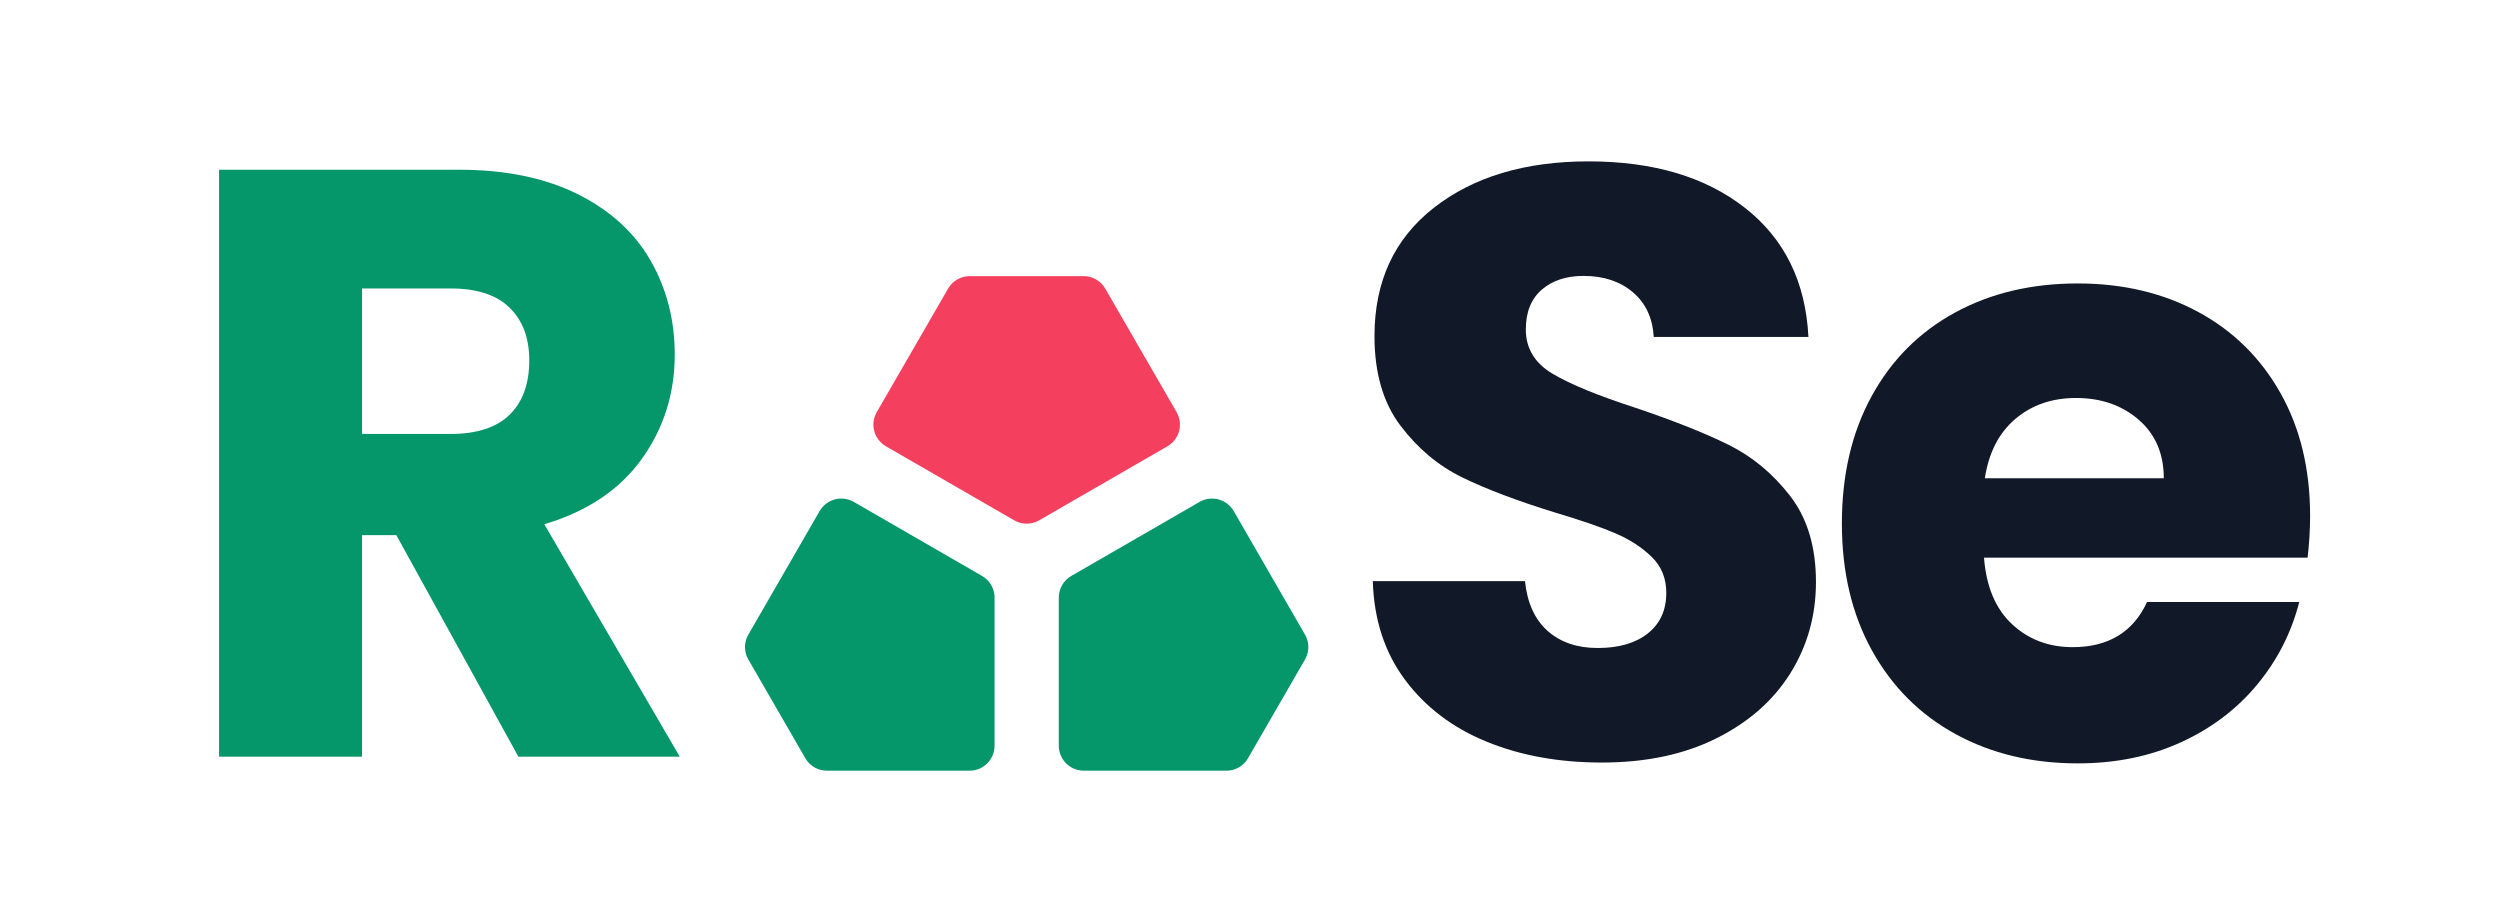
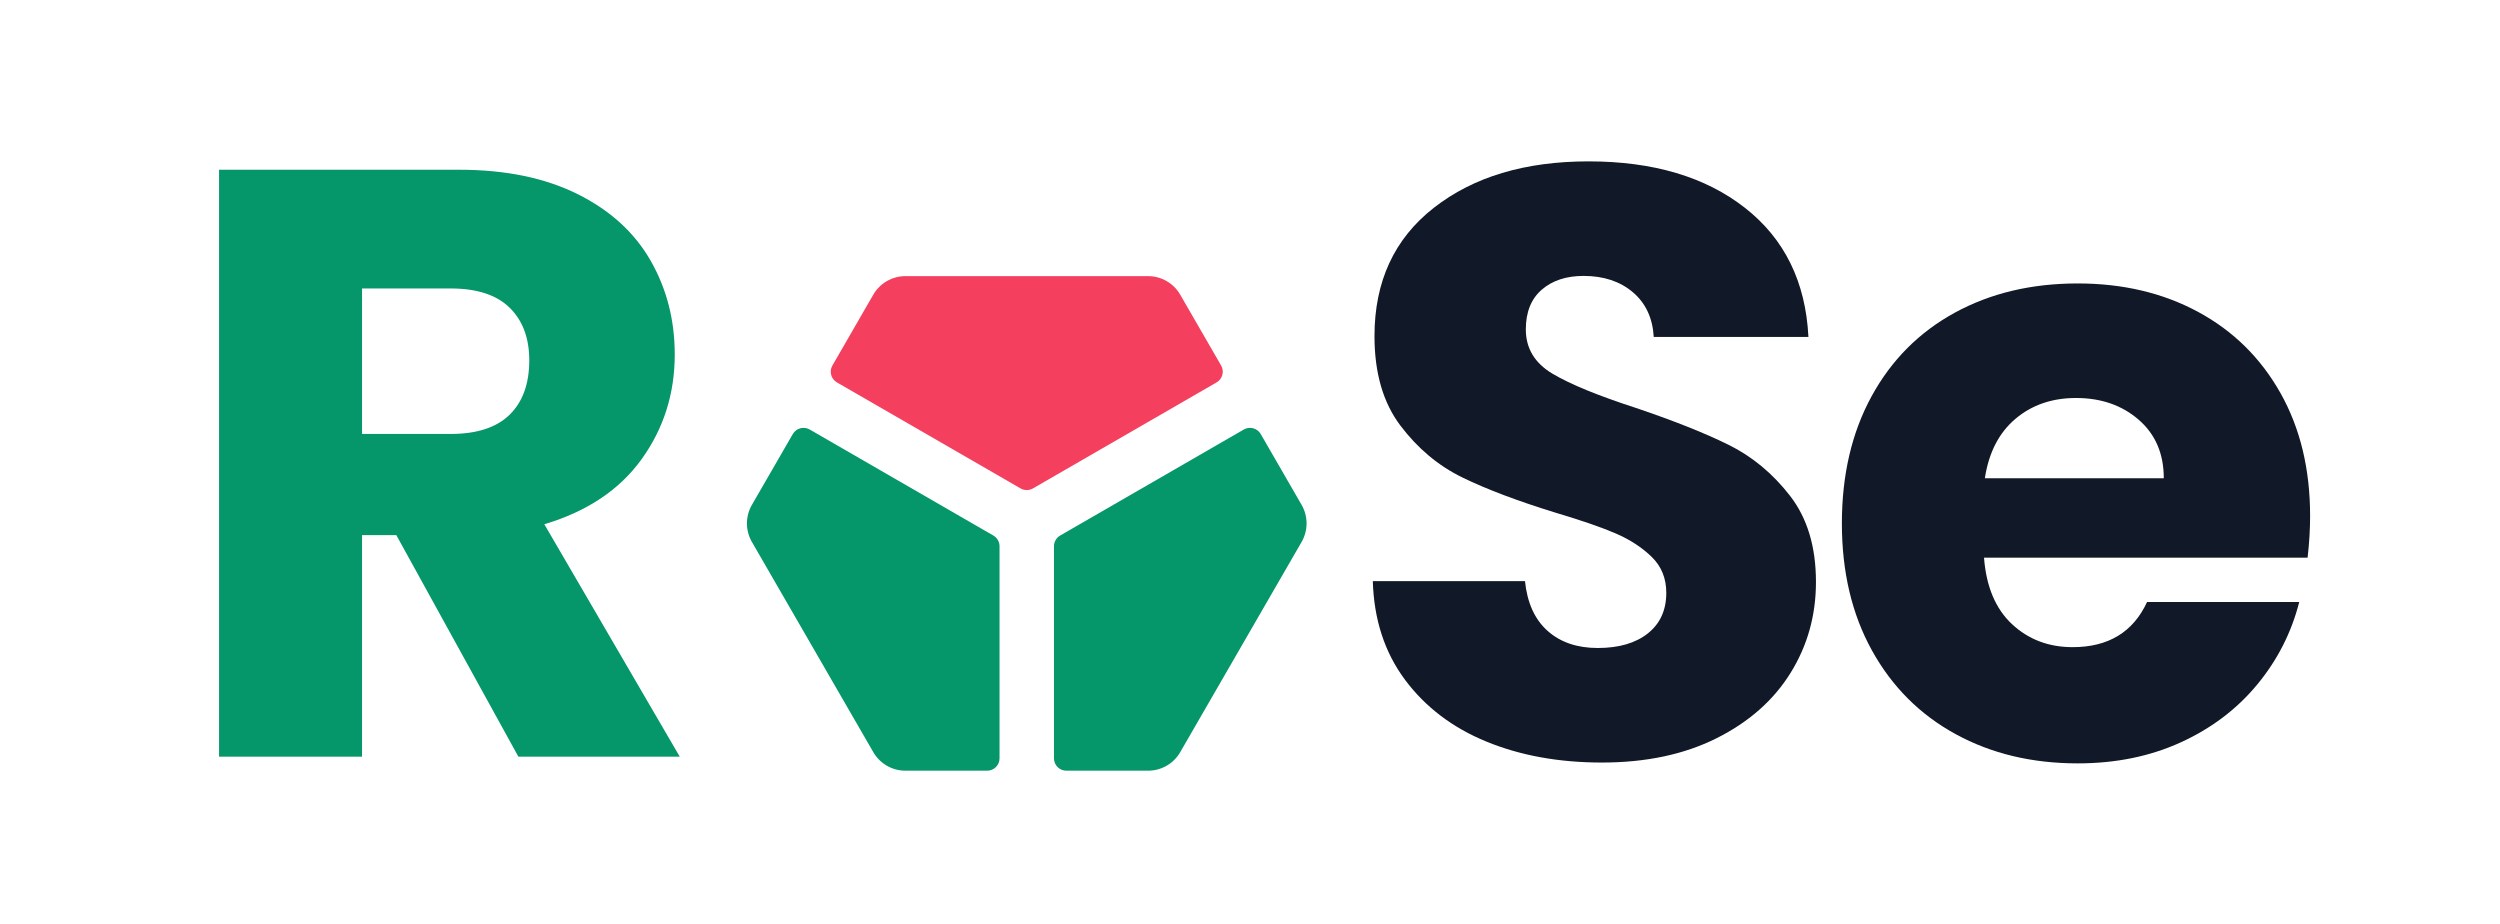
<svg xmlns="http://www.w3.org/2000/svg" viewBox="0 0 598 221" width="598" height="221">
  <path d="M124.0 181.0 94.8 128.0H86.6V181.0H52.4V40.6H109.8Q126.4 40.6 138.1 46.4Q149.8 52.2 155.6 62.3Q161.4 72.4 161.4 84.8Q161.4 98.8 153.5 109.8Q145.6 120.8 130.2 125.4L162.6 181.0ZM86.6 103.8H107.8Q117.2 103.8 121.9 99.2Q126.6 94.6 126.6 86.2Q126.6 78.2 121.9 73.6Q117.2 69.0 107.8 69.0H86.6Z" fill="#059669" />
-   <path d="M264.38,69.04 L264.07,68.56 L263.72,68.11 L263.33,67.70 L262.90,67.33 L262.43,67.00 L261.94,66.72 L261.42,66.48 L260.89,66.29 L260.33,66.16 L259.77,66.08 L259.20,66.05 L231.95,66.05 L231.39,66.08 L230.82,66.16 L230.27,66.29 L229.73,66.48 L229.22,66.72 L228.72,67.00 L228.26,67.33 L227.83,67.70 L227.44,68.11 L227.09,68.56 L226.78,69.04 L209.72,98.58 L209.45,99.11 L209.24,99.65 L209.08,100.21 L208.97,100.79 L208.92,101.38 L208.93,101.96 L209.00,102.54 L209.13,103.12 L209.30,103.68 L209.54,104.21 L209.82,104.73 L210.16,105.21 L210.54,105.66 L210.96,106.06 L211.42,106.43 L211.91,106.75 L242.59,124.46 L243.10,124.72 L243.62,124.93 L244.17,125.09 L244.73,125.20 L245.29,125.25 L245.86,125.25 L246.43,125.20 L246.99,125.09 L247.53,124.93 L248.06,124.72 L248.57,124.46 L279.25,106.75 L279.74,106.43 L280.20,106.06 L280.62,105.66 L281.00,105.21 L281.33,104.73 L281.62,104.21 L281.85,103.68 L282.03,103.12 L282.16,102.54 L282.22,101.96 L282.23,101.38 L282.19,100.79 L282.08,100.21 L281.92,99.65 L281.70,99.11 L281.44,98.58 Z" fill="#F43F5E" />
-   <path d="M293.35,184.35 L293.92,184.32 L294.48,184.24 L295.04,184.11 L295.57,183.92 L296.09,183.68 L296.58,183.40 L297.05,183.07 L297.48,182.70 L297.87,182.29 L298.22,181.84 L298.53,181.36 L312.15,157.76 L312.41,157.26 L312.62,156.73 L312.78,156.18 L312.89,155.62 L312.95,155.06 L312.95,154.49 L312.89,153.92 L312.78,153.37 L312.62,152.82 L312.41,152.29 L312.15,151.79 L295.10,122.24 L294.78,121.75 L294.41,121.29 L294.00,120.87 L293.56,120.49 L293.08,120.16 L292.56,119.87 L292.02,119.64 L291.47,119.46 L290.89,119.33 L290.31,119.27 L289.72,119.26 L289.14,119.31 L288.56,119.41 L288.00,119.57 L287.45,119.79 L286.93,120.06 L256.25,137.77 L255.77,138.08 L255.33,138.43 L254.91,138.82 L254.54,139.25 L254.21,139.71 L253.93,140.21 L253.69,140.72 L253.50,141.26 L253.37,141.81 L253.29,142.38 L253.26,142.94 L253.26,178.37 L253.29,178.96 L253.38,179.54 L253.52,180.11 L253.72,180.66 L253.97,181.19 L254.27,181.69 L254.62,182.16 L255.01,182.60 L255.45,182.99 L255.92,183.34 L256.42,183.64 L256.95,183.89 L257.50,184.09 L258.07,184.23 L258.65,184.32 L259.24,184.35 Z" fill="#059669" />
-   <path d="M179.01,151.79 L178.75,152.29 L178.53,152.82 L178.37,153.37 L178.27,153.92 L178.21,154.49 L178.21,155.06 L178.27,155.62 L178.37,156.18 L178.53,156.73 L178.75,157.26 L179.01,157.76 L192.63,181.36 L192.94,181.84 L193.29,182.29 L193.68,182.70 L194.11,183.07 L194.57,183.40 L195.07,183.68 L195.58,183.92 L196.12,184.11 L196.67,184.24 L197.24,184.32 L197.81,184.35 L231.92,184.35 L232.51,184.32 L233.09,184.23 L233.65,184.09 L234.21,183.89 L234.74,183.64 L235.24,183.34 L235.71,182.99 L236.15,182.60 L236.54,182.16 L236.89,181.69 L237.19,181.19 L237.44,180.66 L237.64,180.11 L237.78,179.54 L237.87,178.96 L237.90,178.37 L237.90,142.94 L237.87,142.38 L237.79,141.81 L237.65,141.26 L237.47,140.72 L237.23,140.21 L236.95,139.71 L236.62,139.25 L236.24,138.82 L235.83,138.43 L235.39,138.08 L234.91,137.77 L204.23,120.06 L203.70,119.79 L203.16,119.57 L202.60,119.41 L202.02,119.31 L201.43,119.26 L200.85,119.27 L200.26,119.33 L199.69,119.46 L199.13,119.64 L198.60,119.87 L198.08,120.16 L197.60,120.49 L197.15,120.87 L196.75,121.29 L196.38,121.75 L196.06,122.24 Z" fill="#059669" />
+   <path d="M199.11 87.43L208.89 70.49A8.87 8.87 0 0 1 216.57 66.05L274.63 66.05A8.87 8.87 0 0 1 282.31 70.49L292.09 87.43A2.96 2.96 0 0 1 291.01 91.47L247.08 116.83A2.96 2.96 0 0 1 244.12 116.83L200.19 91.47A2.96 2.96 0 0 1 199.11 87.43Z" fill="#F43F5E" />
+   <path d="M311.34 129.64L282.31 179.91A8.87 8.87 0 0 1 274.63 184.35L255.06 184.35A2.96 2.96 0 0 1 252.11 181.39L252.11 130.66A2.96 2.96 0 0 1 253.59 128.1L297.52 102.74A2.96 2.96 0 0 1 301.56 103.82L311.34 120.76A8.87 8.87 0 0 1 311.34 129.64Z" fill="#059669" />
+   <path d="M236.14 184.35L216.57 184.35A8.87 8.87 0 0 1 208.89 179.91L179.86 129.64A8.87 8.87 0 0 1 179.86 120.76L189.64 103.82A2.96 2.96 0 0 1 193.68 102.74L237.61 128.1A2.96 2.96 0 0 1 239.09 130.66L239.09 181.39A2.96 2.96 0 0 1 236.14 184.35Z" fill="#059669" />
  <path d="M328.377 139.0H364.777Q365.577 146.8 370.177 150.9Q374.777 155.0 382.177 155.0Q389.777 155.0 394.177 151.5Q398.577 148.0 398.577 141.8Q398.577 136.6 395.077 133.2Q391.577 129.8 386.477 127.6Q381.377 125.4 371.977 122.6Q358.377 118.4 349.777 114.2Q341.177 110.0 334.977 101.8Q328.777 93.6 328.777 80.4Q328.777 60.8 342.977 49.7Q357.177 38.6 379.977 38.6Q403.177 38.6 417.377 49.7Q431.577 60.8 432.577 80.6H395.577Q395.177 73.8 390.577 69.9Q385.977 66.0 378.777 66.0Q372.577 66.0 368.777 69.3Q364.977 72.6 364.977 78.8Q364.977 85.6 371.377 89.4Q377.777 93.2 391.377 97.6Q404.977 102.2 413.477 106.4Q421.977 110.6 428.177 118.6Q434.377 126.6 434.377 139.2Q434.377 151.2 428.277 161.0Q422.177 170.8 410.577 176.6Q398.977 182.4 383.177 182.4Q367.777 182.4 355.577 177.4Q343.377 172.4 336.077 162.6Q328.777 152.8 328.377 139.0Z" fill="#111827" />
  <path d="M551.977 133.4H474.577Q475.377 143.8 481.277 149.3Q487.177 154.8 495.777 154.8Q508.577 154.8 513.577 144.0H549.977Q547.177 155.0 539.877 163.8Q532.577 172.6 521.577 177.6Q510.577 182.6 496.977 182.6Q480.577 182.6 467.777 175.6Q454.977 168.6 447.777 155.6Q440.577 142.6 440.577 125.2Q440.577 107.8 447.677 94.8Q454.777 81.8 467.577 74.8Q480.377 67.8 496.977 67.8Q513.177 67.8 525.777 74.6Q538.377 81.4 545.477 94.0Q552.577 106.6 552.577 123.4Q552.577 128.2 551.977 133.4ZM517.577 114.4Q517.577 105.6 511.577 100.4Q505.577 95.2 496.577 95.2Q487.977 95.2 482.077 100.2Q476.177 105.2 474.777 114.4Z" fill="#111827" />
</svg>
